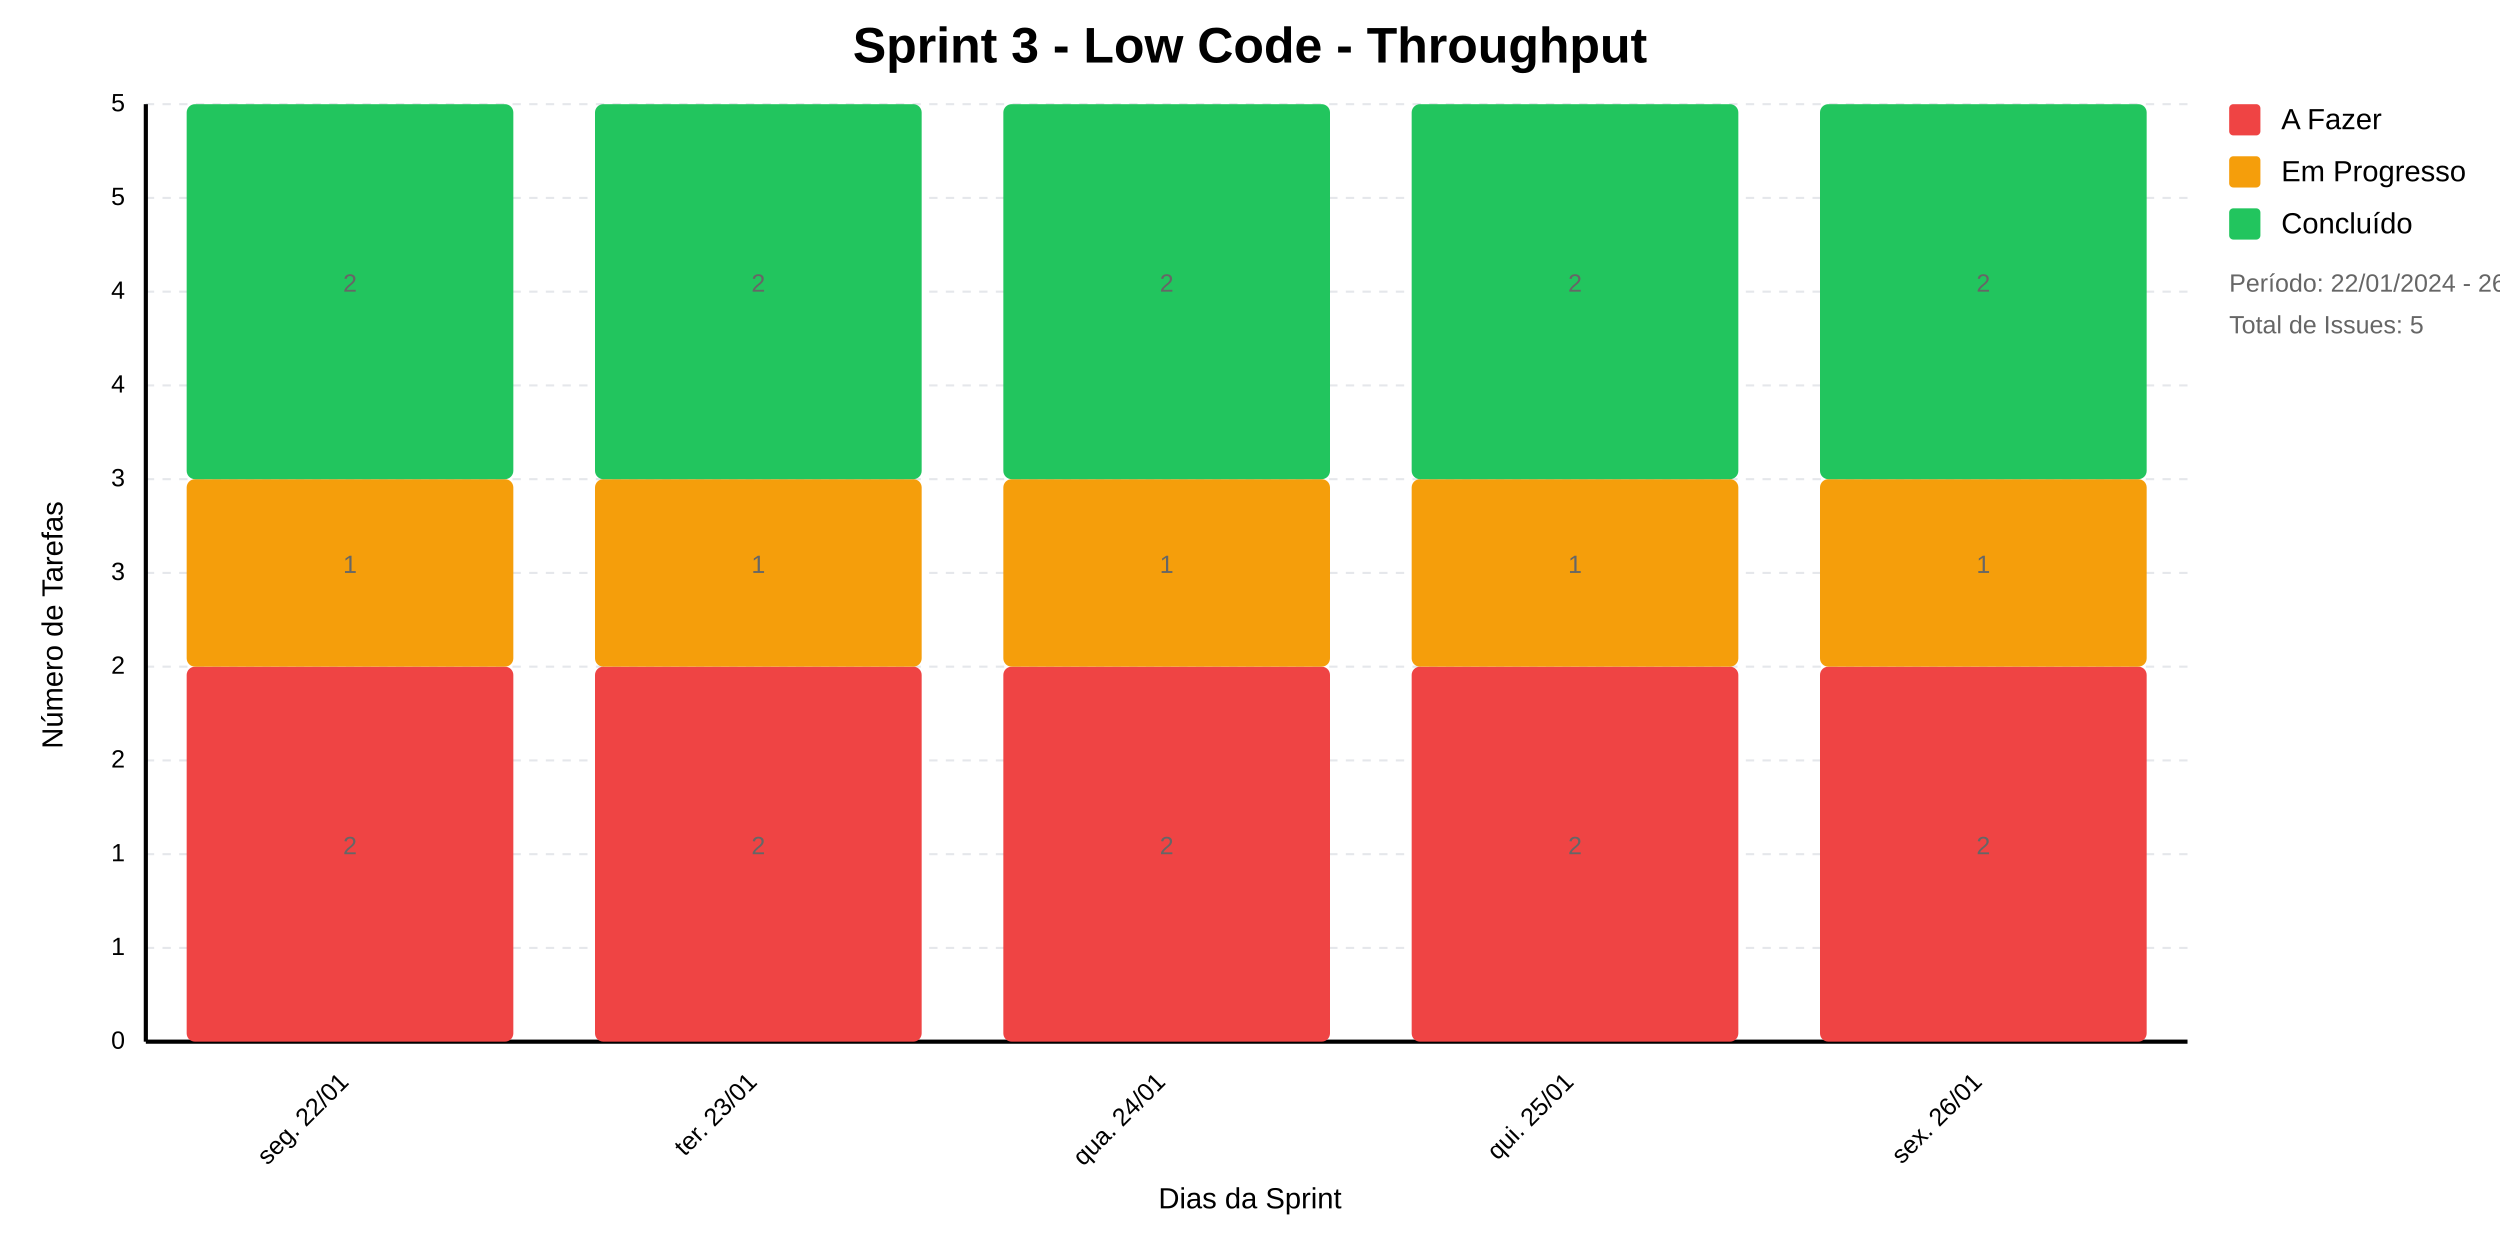
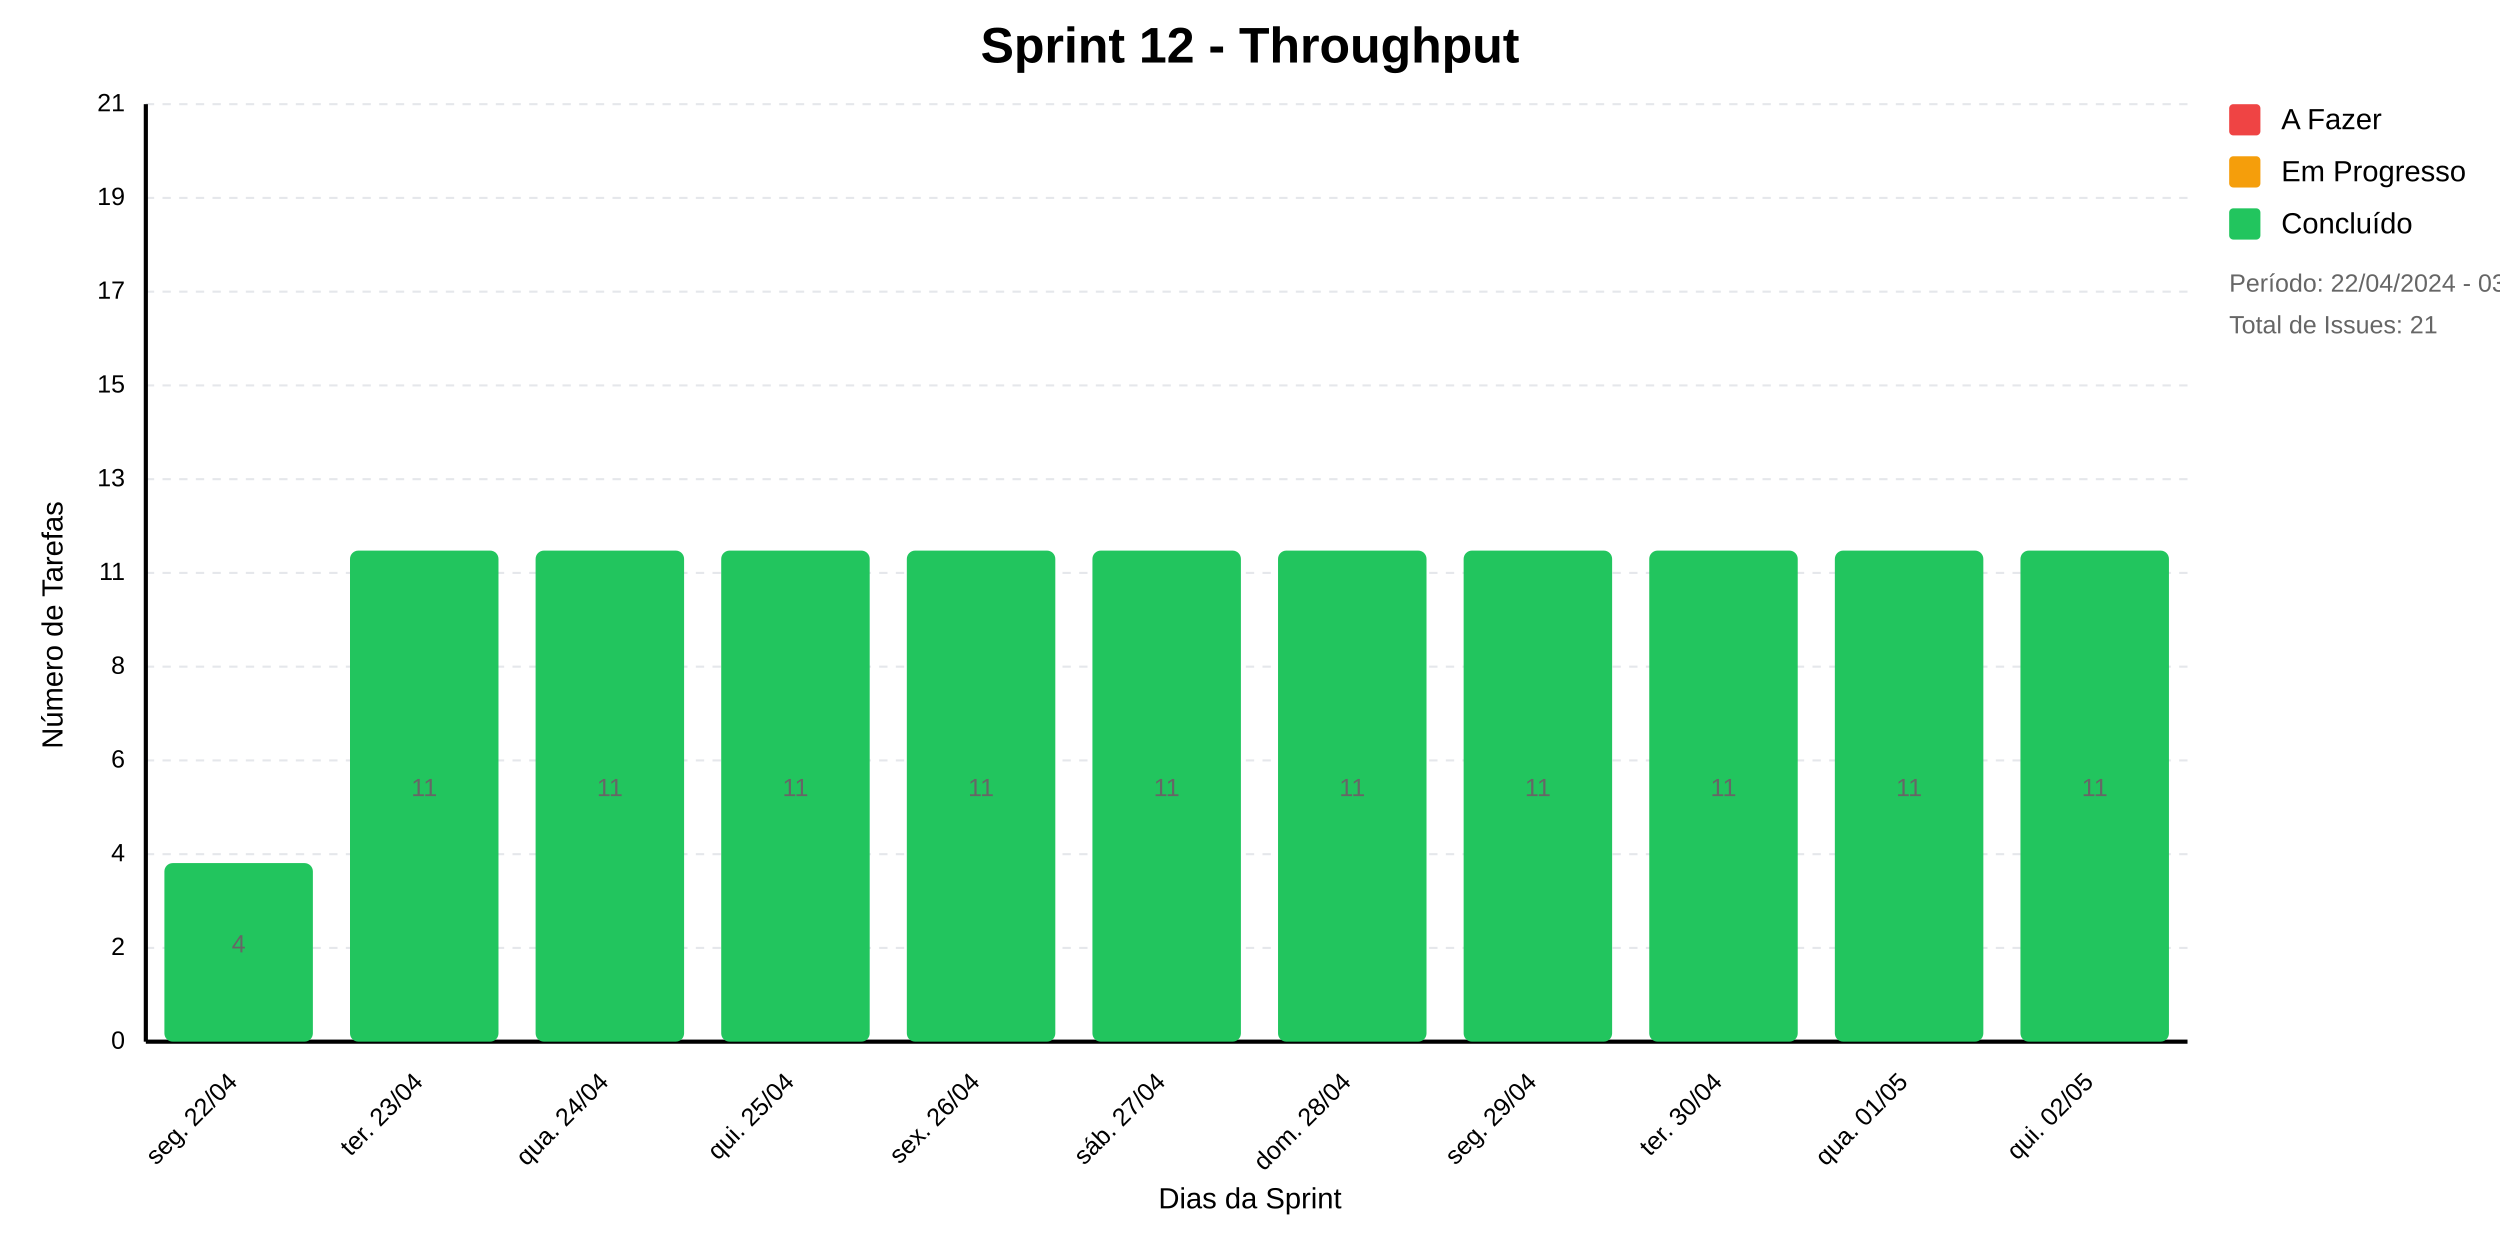
<svg xmlns="http://www.w3.org/2000/svg" viewBox="0 0 1200 600">
  <defs>
    <style>
            text { font-family: Arial, sans-serif; }
            .title { font-size: 24px; font-weight: bold; }
            .label { font-size: 14px; }
            .value { font-size: 12px; fill: #666666; }
            .axis { font-size: 12px; }
            .legend { font-size: 14px; }
          </style>
  </defs>
  <rect width="1200" height="600" fill="white" />
  <line x1="70" y1="50" x2="1050" y2="50" stroke="#e5e7eb" stroke-dasharray="4" />
-   <text x="60" y="50" text-anchor="end" class="axis" dominant-baseline="middle">5</text>
+   <text x="60" y="50" text-anchor="end" class="axis" dominant-baseline="middle">21</text>
  <line x1="70" y1="95" x2="1050" y2="95" stroke="#e5e7eb" stroke-dasharray="4" />
-   <text x="60" y="95" text-anchor="end" class="axis" dominant-baseline="middle">5</text>
+   <text x="60" y="95" text-anchor="end" class="axis" dominant-baseline="middle">19</text>
  <line x1="70" y1="140" x2="1050" y2="140" stroke="#e5e7eb" stroke-dasharray="4" />
-   <text x="60" y="140" text-anchor="end" class="axis" dominant-baseline="middle">4</text>
+   <text x="60" y="140" text-anchor="end" class="axis" dominant-baseline="middle">17</text>
  <line x1="70" y1="185" x2="1050" y2="185" stroke="#e5e7eb" stroke-dasharray="4" />
-   <text x="60" y="185" text-anchor="end" class="axis" dominant-baseline="middle">4</text>
+   <text x="60" y="185" text-anchor="end" class="axis" dominant-baseline="middle">15</text>
  <line x1="70" y1="230" x2="1050" y2="230" stroke="#e5e7eb" stroke-dasharray="4" />
-   <text x="60" y="230" text-anchor="end" class="axis" dominant-baseline="middle">3</text>
+   <text x="60" y="230" text-anchor="end" class="axis" dominant-baseline="middle">13</text>
  <line x1="70" y1="275" x2="1050" y2="275" stroke="#e5e7eb" stroke-dasharray="4" />
-   <text x="60" y="275" text-anchor="end" class="axis" dominant-baseline="middle">3</text>
+   <text x="60" y="275" text-anchor="end" class="axis" dominant-baseline="middle">11</text>
  <line x1="70" y1="320" x2="1050" y2="320" stroke="#e5e7eb" stroke-dasharray="4" />
-   <text x="60" y="320" text-anchor="end" class="axis" dominant-baseline="middle">2</text>
+   <text x="60" y="320" text-anchor="end" class="axis" dominant-baseline="middle">8</text>
  <line x1="70" y1="365" x2="1050" y2="365" stroke="#e5e7eb" stroke-dasharray="4" />
-   <text x="60" y="365" text-anchor="end" class="axis" dominant-baseline="middle">2</text>
+   <text x="60" y="365" text-anchor="end" class="axis" dominant-baseline="middle">6</text>
  <line x1="70" y1="410" x2="1050" y2="410" stroke="#e5e7eb" stroke-dasharray="4" />
-   <text x="60" y="410" text-anchor="end" class="axis" dominant-baseline="middle">1</text>
+   <text x="60" y="410" text-anchor="end" class="axis" dominant-baseline="middle">4</text>
  <line x1="70" y1="455" x2="1050" y2="455" stroke="#e5e7eb" stroke-dasharray="4" />
-   <text x="60" y="455" text-anchor="end" class="axis" dominant-baseline="middle">1</text>
+   <text x="60" y="455" text-anchor="end" class="axis" dominant-baseline="middle">2</text>
  <line x1="70" y1="500" x2="1050" y2="500" stroke="#e5e7eb" stroke-dasharray="4" />
  <text x="60" y="500" text-anchor="end" class="axis" dominant-baseline="middle">0</text>
  <line x1="70" y1="50" x2="70" y2="500" stroke="black" stroke-width="2" />
  <line x1="70" y1="500" x2="1050" y2="500" stroke="black" stroke-width="2" />
  <text transform="rotate(-90 30 300)" x="30" y="300" text-anchor="middle" class="label">Número de Tarefas</text>
  <text x="600" y="580" text-anchor="middle" class="label">Dias da Sprint</text>
  <g>
-     <rect x="89.6" y="320" width="156.8" height="180" fill="#ef4444" rx="4" />
-     <rect x="89.6" y="230" width="156.8" height="90" fill="#f59e0b" rx="4" />
-     <rect x="89.6" y="50" width="156.8" height="180" fill="#22c55e" rx="4" />
-     <text transform="rotate(-45 168 520)" x="168" y="520" text-anchor="end" class="axis">seg. 22/01</text>
-     <text x="168" y="410" text-anchor="middle" class="value">2</text>
-     <text x="168" y="275" text-anchor="middle" class="value">1</text>
-     <text x="168" y="140" text-anchor="middle" class="value">2</text>
+     <rect x="78.909" y="500" width="71.273" height="0" fill="#ef4444" rx="4" />
+     <rect x="78.909" y="500" width="71.273" height="0" fill="#f59e0b" rx="4" />
+     <rect x="78.909" y="414.286" width="71.273" height="85.714" fill="#22c55e" rx="4" />
+     <text transform="rotate(-45 114.5455 520)" x="114.545" y="520" text-anchor="end" class="axis">seg. 22/04</text>
+     <text x="114.545" y="457.143" text-anchor="middle" class="value">4</text>
  </g>
  <g>
-     <rect x="285.6" y="320" width="156.8" height="180" fill="#ef4444" rx="4" />
-     <rect x="285.6" y="230" width="156.8" height="90" fill="#f59e0b" rx="4" />
-     <rect x="285.6" y="50" width="156.8" height="180" fill="#22c55e" rx="4" />
-     <text transform="rotate(-45 364 520)" x="364" y="520" text-anchor="end" class="axis">ter. 23/01</text>
-     <text x="364" y="410" text-anchor="middle" class="value">2</text>
-     <text x="364" y="275" text-anchor="middle" class="value">1</text>
-     <text x="364" y="140" text-anchor="middle" class="value">2</text>
+     <rect x="168" y="500" width="71.273" height="0" fill="#ef4444" rx="4" />
+     <rect x="168" y="500" width="71.273" height="0" fill="#f59e0b" rx="4" />
+     <rect x="168" y="264.286" width="71.273" height="235.714" fill="#22c55e" rx="4" />
+     <text transform="rotate(-45 203.6364 520)" x="203.636" y="520" text-anchor="end" class="axis">ter. 23/04</text>
+     <text x="203.636" y="382.143" text-anchor="middle" class="value">11</text>
  </g>
  <g>
-     <rect x="481.6" y="320" width="156.8" height="180" fill="#ef4444" rx="4" />
-     <rect x="481.6" y="230" width="156.8" height="90" fill="#f59e0b" rx="4" />
-     <rect x="481.6" y="50" width="156.8" height="180" fill="#22c55e" rx="4" />
-     <text transform="rotate(-45 560 520)" x="560" y="520" text-anchor="end" class="axis">qua. 24/01</text>
-     <text x="560" y="410" text-anchor="middle" class="value">2</text>
-     <text x="560" y="275" text-anchor="middle" class="value">1</text>
-     <text x="560" y="140" text-anchor="middle" class="value">2</text>
+     <rect x="257.091" y="500" width="71.273" height="0" fill="#ef4444" rx="4" />
+     <rect x="257.091" y="500" width="71.273" height="0" fill="#f59e0b" rx="4" />
+     <rect x="257.091" y="264.286" width="71.273" height="235.714" fill="#22c55e" rx="4" />
+     <text transform="rotate(-45 292.7273 520)" x="292.727" y="520" text-anchor="end" class="axis">qua. 24/04</text>
+     <text x="292.727" y="382.143" text-anchor="middle" class="value">11</text>
  </g>
  <g>
-     <rect x="677.6" y="320" width="156.8" height="180" fill="#ef4444" rx="4" />
-     <rect x="677.6" y="230" width="156.8" height="90" fill="#f59e0b" rx="4" />
-     <rect x="677.6" y="50" width="156.8" height="180" fill="#22c55e" rx="4" />
-     <text transform="rotate(-45 756 520)" x="756" y="520" text-anchor="end" class="axis">qui. 25/01</text>
-     <text x="756" y="410" text-anchor="middle" class="value">2</text>
-     <text x="756" y="275" text-anchor="middle" class="value">1</text>
-     <text x="756" y="140" text-anchor="middle" class="value">2</text>
+     <rect x="346.182" y="500" width="71.273" height="0" fill="#ef4444" rx="4" />
+     <rect x="346.182" y="500" width="71.273" height="0" fill="#f59e0b" rx="4" />
+     <rect x="346.182" y="264.286" width="71.273" height="235.714" fill="#22c55e" rx="4" />
+     <text transform="rotate(-45 381.8182 520)" x="381.818" y="520" text-anchor="end" class="axis">qui. 25/04</text>
+     <text x="381.818" y="382.143" text-anchor="middle" class="value">11</text>
  </g>
  <g>
-     <rect x="873.6" y="320" width="156.8" height="180" fill="#ef4444" rx="4" />
-     <rect x="873.6" y="230" width="156.8" height="90" fill="#f59e0b" rx="4" />
-     <rect x="873.6" y="50" width="156.8" height="180" fill="#22c55e" rx="4" />
-     <text transform="rotate(-45 952 520)" x="952" y="520" text-anchor="end" class="axis">sex. 26/01</text>
-     <text x="952" y="410" text-anchor="middle" class="value">2</text>
-     <text x="952" y="275" text-anchor="middle" class="value">1</text>
-     <text x="952" y="140" text-anchor="middle" class="value">2</text>
+     <rect x="435.273" y="500" width="71.273" height="0" fill="#ef4444" rx="4" />
+     <rect x="435.273" y="500" width="71.273" height="0" fill="#f59e0b" rx="4" />
+     <rect x="435.273" y="264.286" width="71.273" height="235.714" fill="#22c55e" rx="4" />
+     <text transform="rotate(-45 470.9091 520)" x="470.909" y="520" text-anchor="end" class="axis">sex. 26/04</text>
+     <text x="470.909" y="382.143" text-anchor="middle" class="value">11</text>
  </g>
-   <text x="600" y="30" text-anchor="middle" class="title">Sprint 3 - Low Code - Throughput</text>
+   <g>
+     <rect x="524.364" y="500" width="71.273" height="0" fill="#ef4444" rx="4" />
+     <rect x="524.364" y="500" width="71.273" height="0" fill="#f59e0b" rx="4" />
+     <rect x="524.364" y="264.286" width="71.273" height="235.714" fill="#22c55e" rx="4" />
+     <text transform="rotate(-45 560 520)" x="560" y="520" text-anchor="end" class="axis">sáb. 27/04</text>
+     <text x="560" y="382.143" text-anchor="middle" class="value">11</text>
+   </g>
+   <g>
+     <rect x="613.455" y="500" width="71.273" height="0" fill="#ef4444" rx="4" />
+     <rect x="613.455" y="500" width="71.273" height="0" fill="#f59e0b" rx="4" />
+     <rect x="613.455" y="264.286" width="71.273" height="235.714" fill="#22c55e" rx="4" />
+     <text transform="rotate(-45 649.0909 520)" x="649.091" y="520" text-anchor="end" class="axis">dom. 28/04</text>
+     <text x="649.091" y="382.143" text-anchor="middle" class="value">11</text>
+   </g>
+   <g>
+     <rect x="702.545" y="500" width="71.273" height="0" fill="#ef4444" rx="4" />
+     <rect x="702.545" y="500" width="71.273" height="0" fill="#f59e0b" rx="4" />
+     <rect x="702.545" y="264.286" width="71.273" height="235.714" fill="#22c55e" rx="4" />
+     <text transform="rotate(-45 738.1818 520)" x="738.182" y="520" text-anchor="end" class="axis">seg. 29/04</text>
+     <text x="738.182" y="382.143" text-anchor="middle" class="value">11</text>
+   </g>
+   <g>
+     <rect x="791.636" y="500" width="71.273" height="0" fill="#ef4444" rx="4" />
+     <rect x="791.636" y="500" width="71.273" height="0" fill="#f59e0b" rx="4" />
+     <rect x="791.636" y="264.286" width="71.273" height="235.714" fill="#22c55e" rx="4" />
+     <text transform="rotate(-45 827.2727 520)" x="827.273" y="520" text-anchor="end" class="axis">ter. 30/04</text>
+     <text x="827.273" y="382.143" text-anchor="middle" class="value">11</text>
+   </g>
+   <g>
+     <rect x="880.727" y="500" width="71.273" height="0" fill="#ef4444" rx="4" />
+     <rect x="880.727" y="500" width="71.273" height="0" fill="#f59e0b" rx="4" />
+     <rect x="880.727" y="264.286" width="71.273" height="235.714" fill="#22c55e" rx="4" />
+     <text transform="rotate(-45 916.3636 520)" x="916.364" y="520" text-anchor="end" class="axis">qua. 01/05</text>
+     <text x="916.364" y="382.143" text-anchor="middle" class="value">11</text>
+   </g>
+   <g>
+     <rect x="969.818" y="500" width="71.273" height="0" fill="#ef4444" rx="4" />
+     <rect x="969.818" y="500" width="71.273" height="0" fill="#f59e0b" rx="4" />
+     <rect x="969.818" y="264.286" width="71.273" height="235.714" fill="#22c55e" rx="4" />
+     <text transform="rotate(-45 1005.455 520)" x="1005.455" y="520" text-anchor="end" class="axis">qui. 02/05</text>
+     <text x="1005.455" y="382.143" text-anchor="middle" class="value">11</text>
+   </g>
+   <text x="600" y="30" text-anchor="middle" class="title">Sprint 12 - Throughput</text>
  <g transform="translate(1070, 50)">
    <rect width="15" height="15" fill="#ef4444" rx="2" />
    <text x="25" y="12" class="legend">A Fazer</text>
    <rect y="25" width="15" height="15" fill="#f59e0b" rx="2" />
    <text x="25" y="37" class="legend">Em Progresso</text>
    <rect y="50" width="15" height="15" fill="#22c55e" rx="2" />
    <text x="25" y="62" class="legend">Concluído</text>
    <text x="0" y="90" class="value">
-             Período: 22/01/2024 - 
-             26/01/2024
+             Período: 22/04/2024 - 
+             03/05/2024
          </text>
    <text x="0" y="110" class="value">
-             Total de Issues: 5
+             Total de Issues: 21
          </text>
  </g>
</svg>
